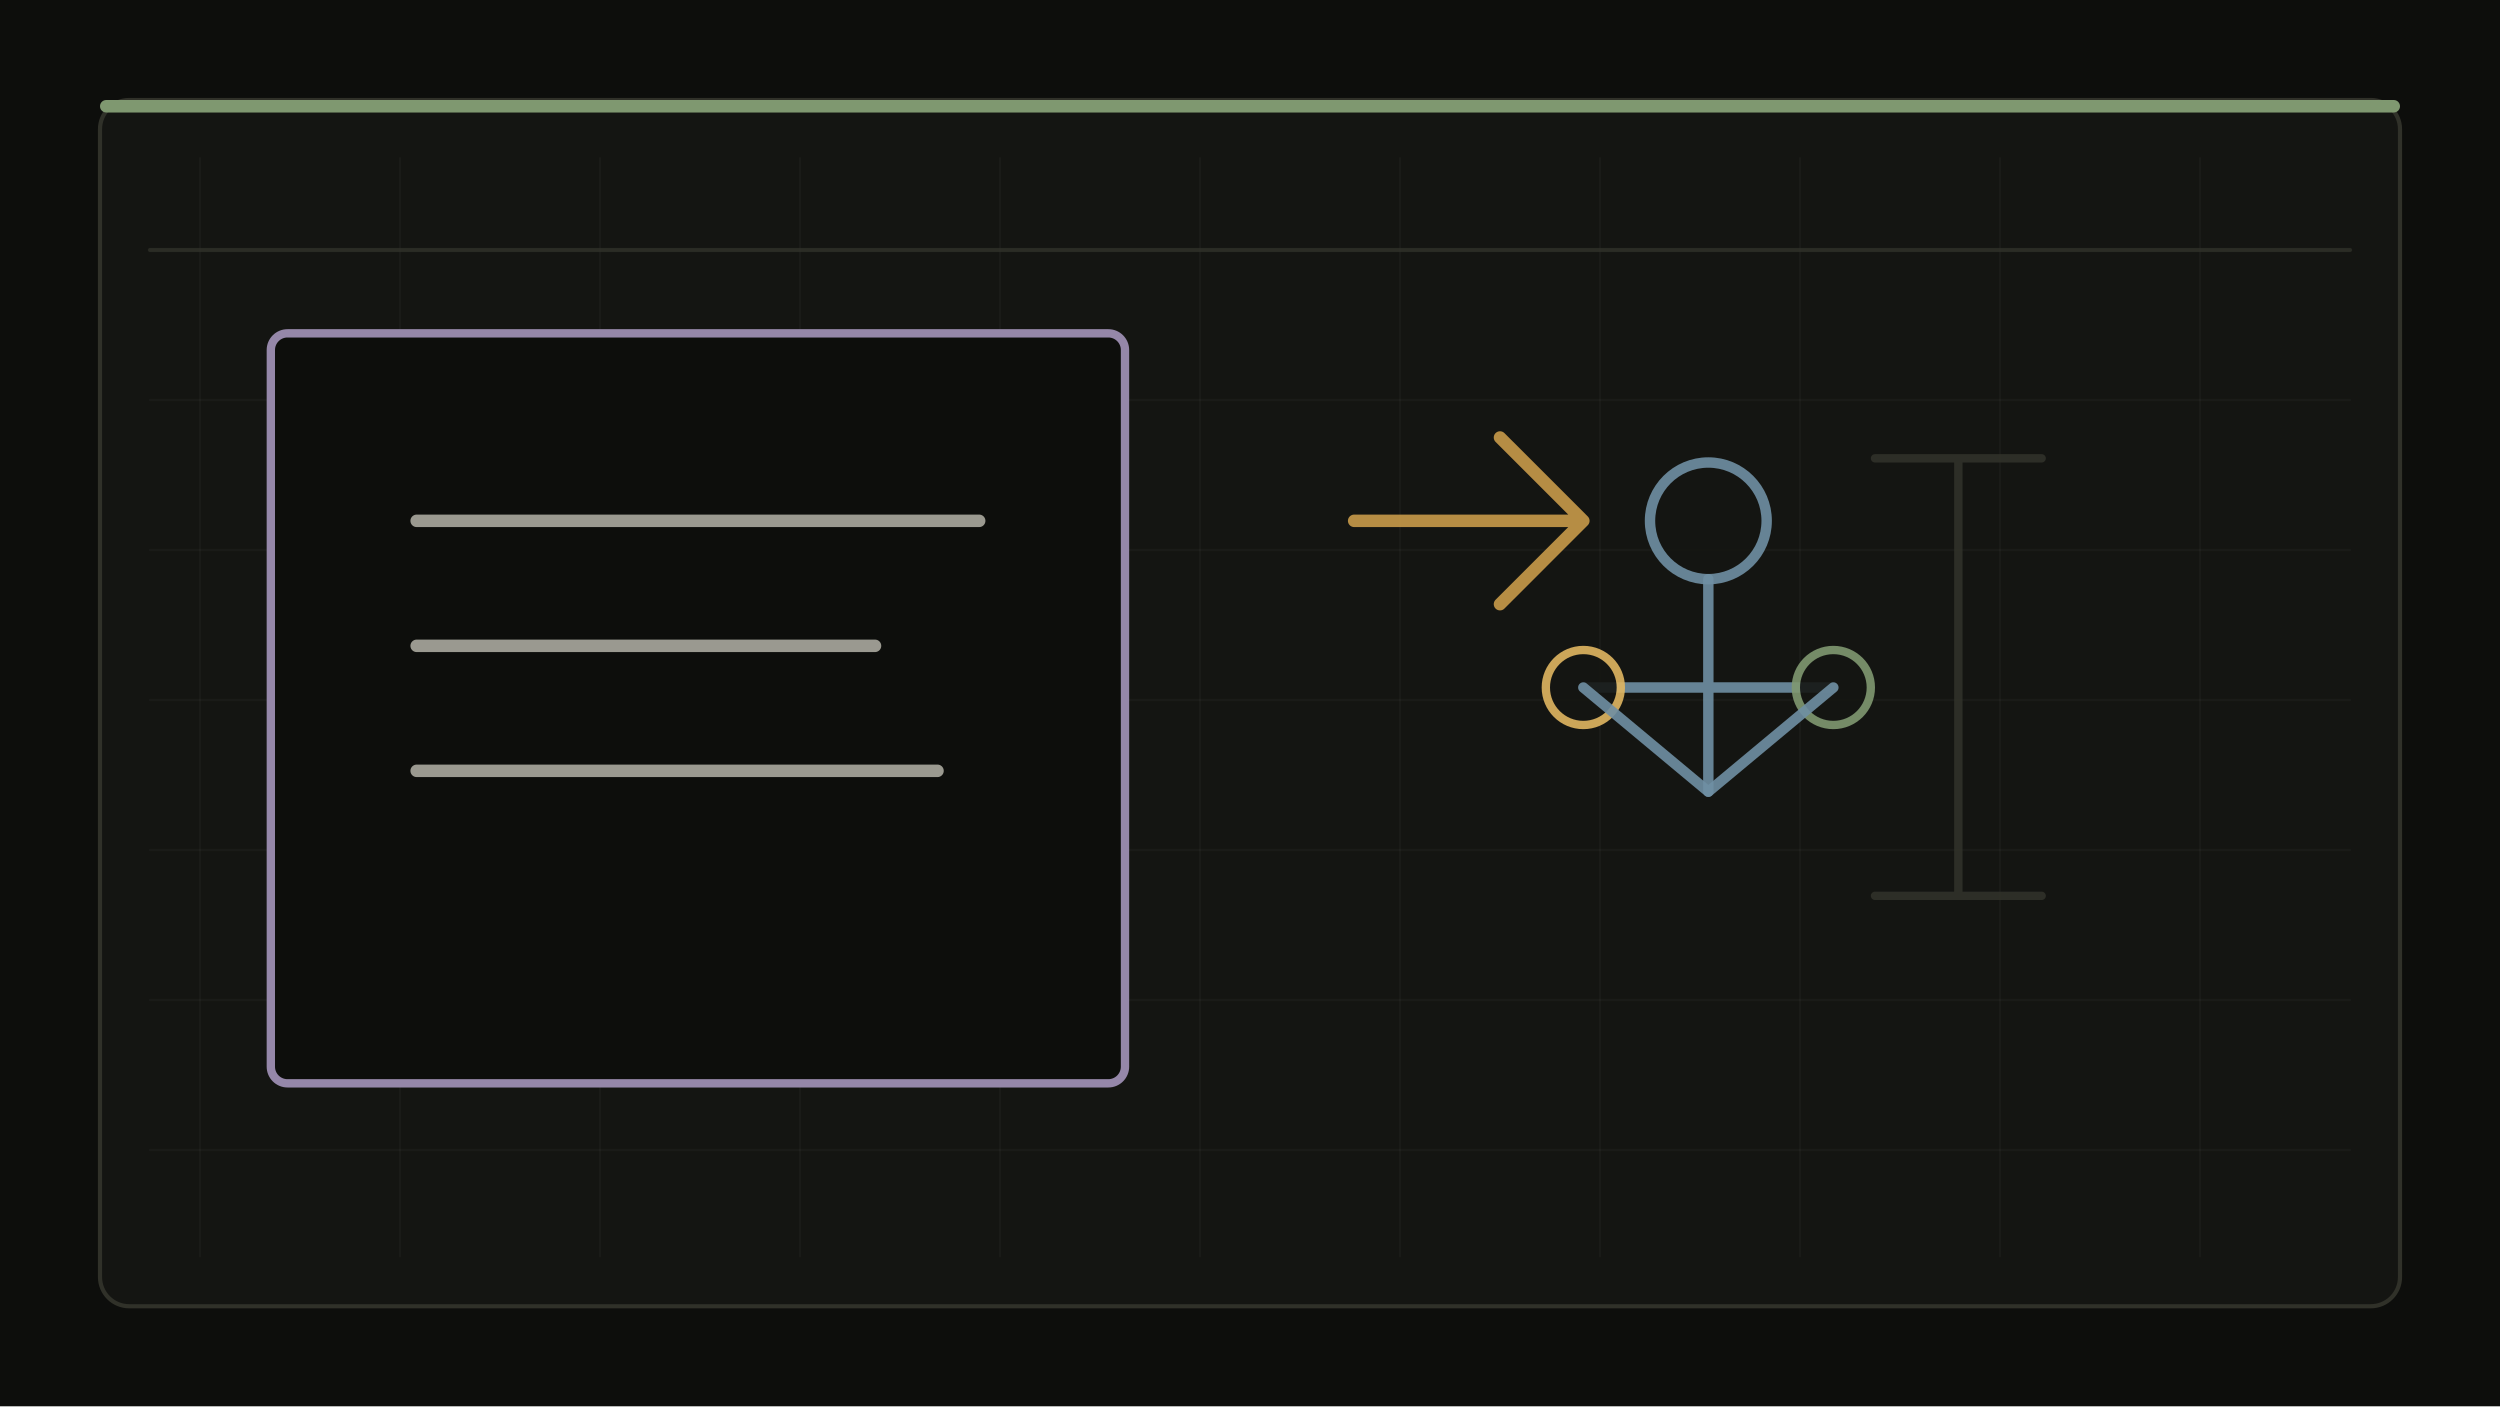
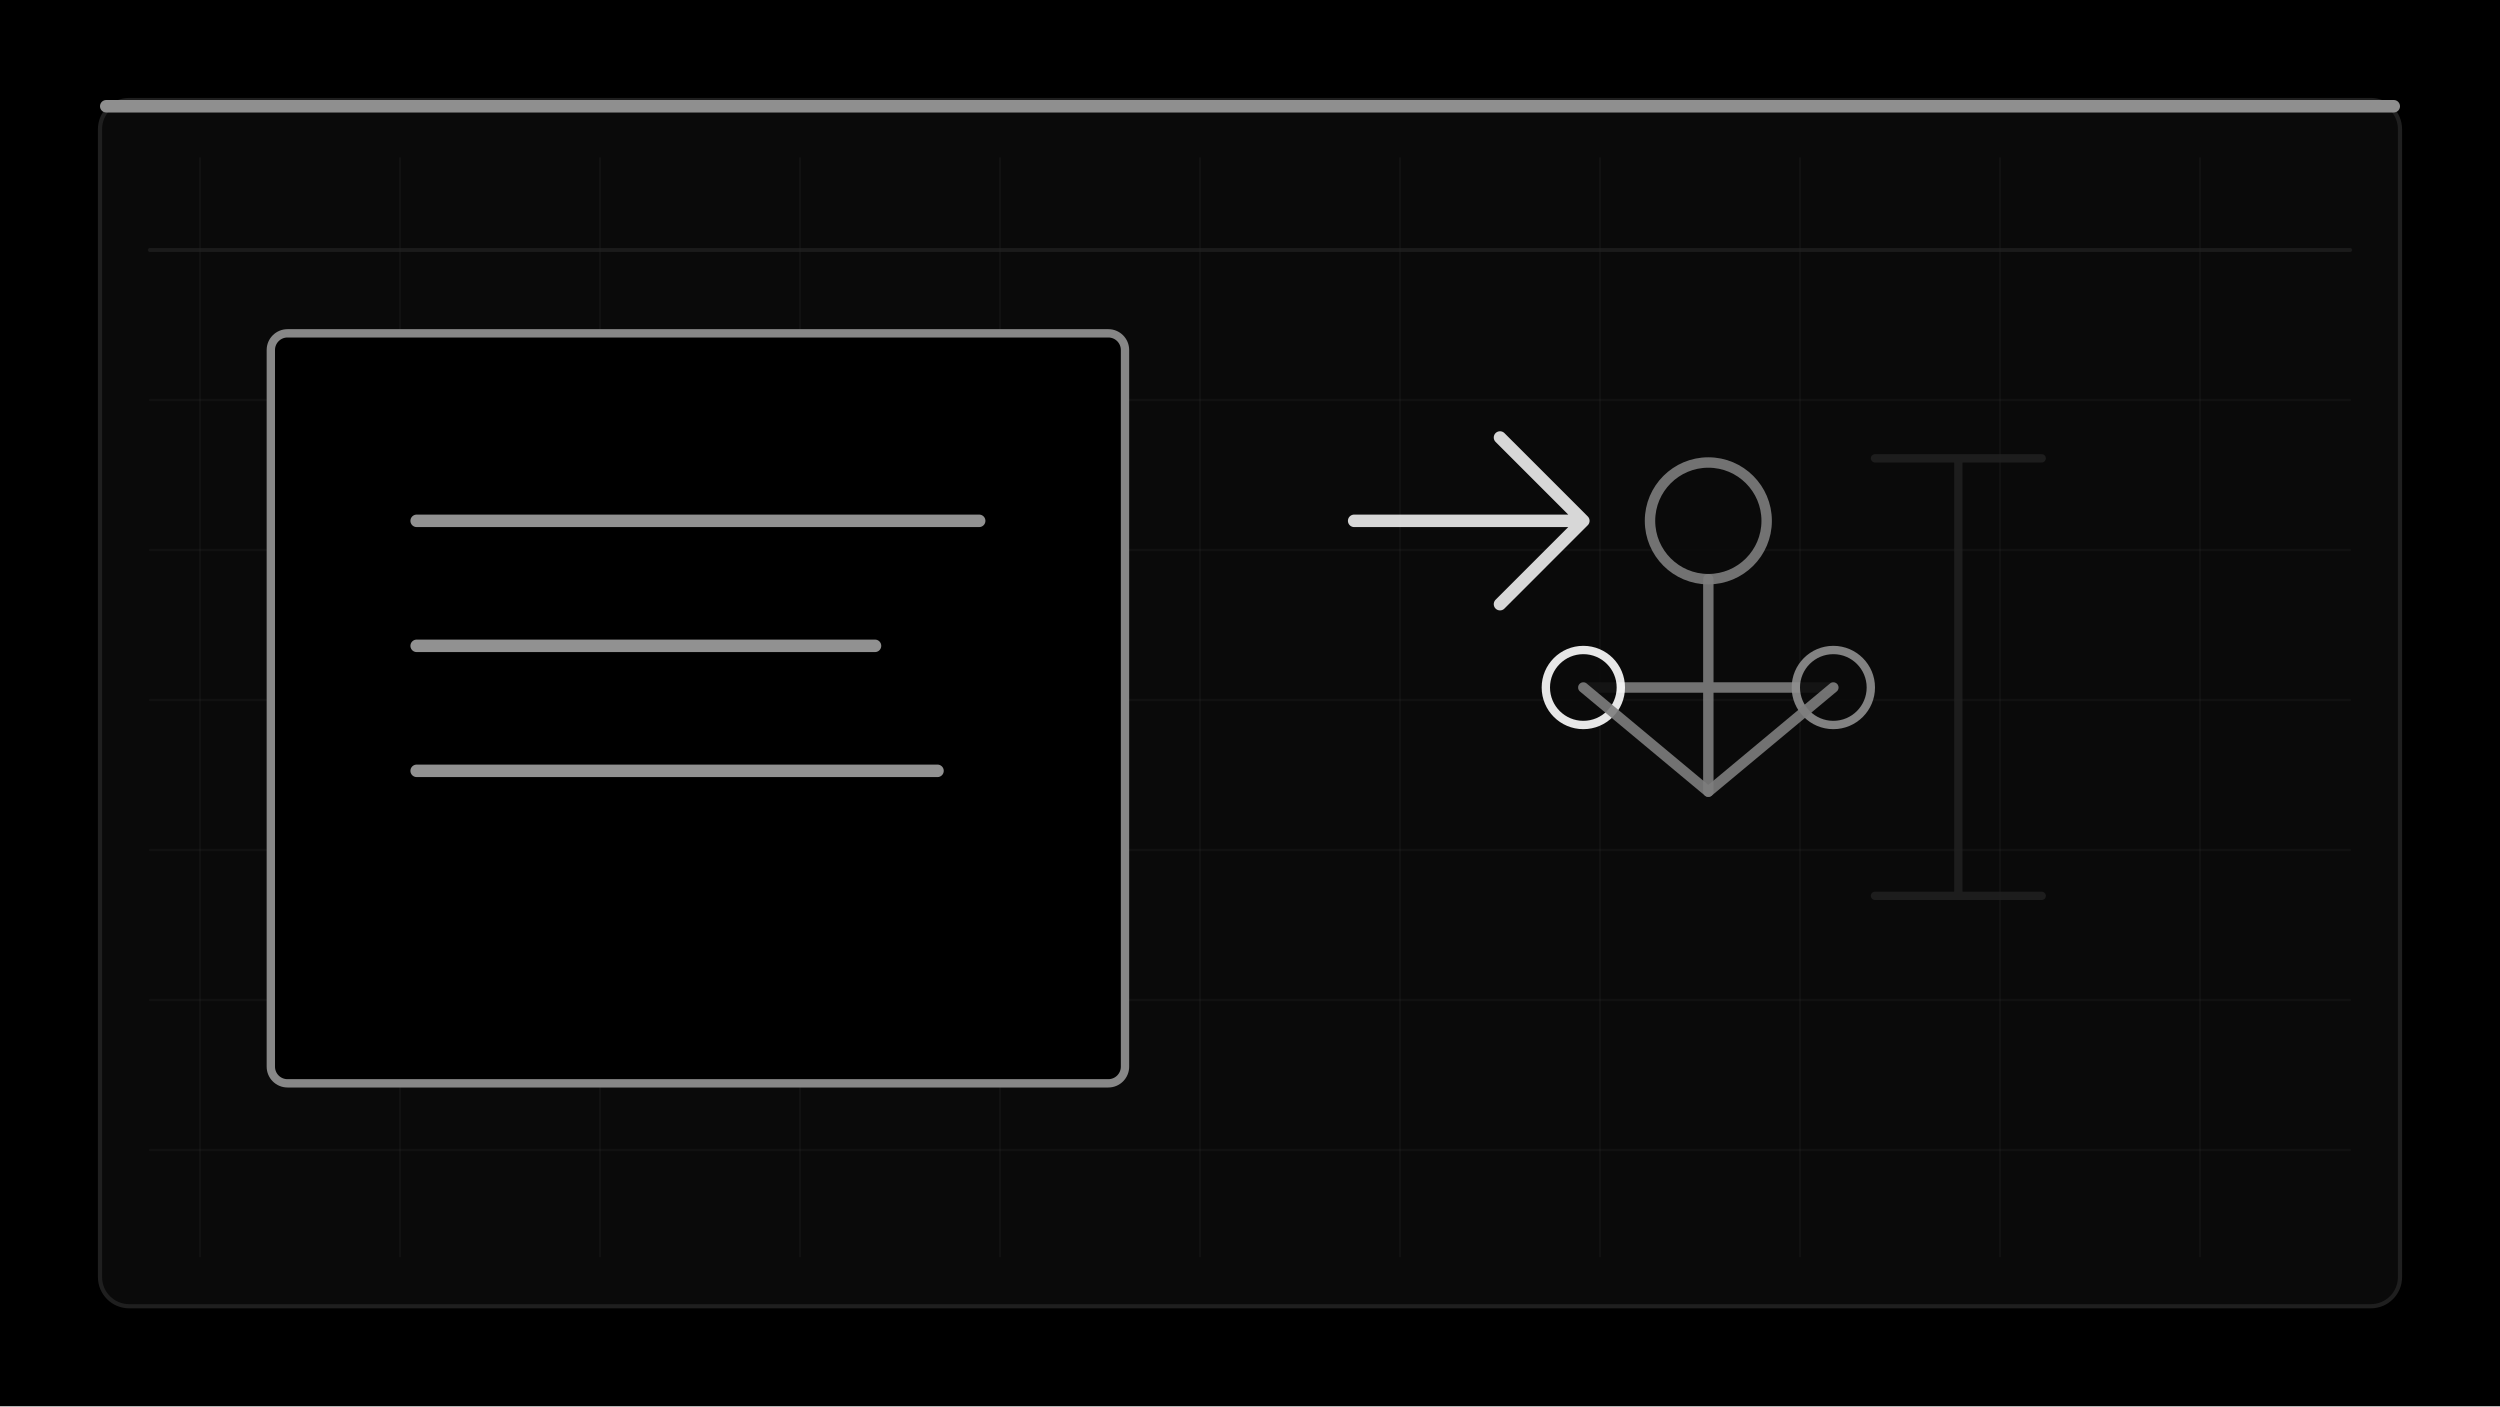
<svg xmlns="http://www.w3.org/2000/svg" viewBox="0 0 1200 675" role="img" aria-hidden="true">
-   <rect x="0" y="0" width="1200" height="675" rx="0" fill="#0d0e0c" opacity="1" />
-   <rect x="48" y="48" width="1104" height="579" rx="14" fill="#141512" stroke="#303129" stroke-width="2" opacity="1" />
-   <rect x="48" y="48" width="1104" height="6" rx="3" fill="#7f9870" opacity="1" />
-   <line x1="96" y1="76" x2="96" y2="603" stroke="#eee9dc" stroke-width="1" opacity="0.035" stroke-linecap="round" />
-   <line x1="192" y1="76" x2="192" y2="603" stroke="#eee9dc" stroke-width="1" opacity="0.035" stroke-linecap="round" />
-   <line x1="288" y1="76" x2="288" y2="603" stroke="#eee9dc" stroke-width="1" opacity="0.035" stroke-linecap="round" />
-   <line x1="384" y1="76" x2="384" y2="603" stroke="#eee9dc" stroke-width="1" opacity="0.035" stroke-linecap="round" />
-   <line x1="480" y1="76" x2="480" y2="603" stroke="#eee9dc" stroke-width="1" opacity="0.035" stroke-linecap="round" />
-   <line x1="576" y1="76" x2="576" y2="603" stroke="#eee9dc" stroke-width="1" opacity="0.035" stroke-linecap="round" />
-   <line x1="672" y1="76" x2="672" y2="603" stroke="#eee9dc" stroke-width="1" opacity="0.035" stroke-linecap="round" />
-   <line x1="768" y1="76" x2="768" y2="603" stroke="#eee9dc" stroke-width="1" opacity="0.035" stroke-linecap="round" />
-   <line x1="864" y1="76" x2="864" y2="603" stroke="#eee9dc" stroke-width="1" opacity="0.035" stroke-linecap="round" />
-   <line x1="960" y1="76" x2="960" y2="603" stroke="#eee9dc" stroke-width="1" opacity="0.035" stroke-linecap="round" />
-   <line x1="1056" y1="76" x2="1056" y2="603" stroke="#eee9dc" stroke-width="1" opacity="0.035" stroke-linecap="round" />
-   <line x1="72" y1="120" x2="1128" y2="120" stroke="#eee9dc" stroke-width="1" opacity="0.035" stroke-linecap="round" />
-   <line x1="72" y1="192" x2="1128" y2="192" stroke="#eee9dc" stroke-width="1" opacity="0.035" stroke-linecap="round" />
-   <line x1="72" y1="264" x2="1128" y2="264" stroke="#eee9dc" stroke-width="1" opacity="0.035" stroke-linecap="round" />
-   <line x1="72" y1="336" x2="1128" y2="336" stroke="#eee9dc" stroke-width="1" opacity="0.035" stroke-linecap="round" />
-   <line x1="72" y1="408" x2="1128" y2="408" stroke="#eee9dc" stroke-width="1" opacity="0.035" stroke-linecap="round" />
-   <line x1="72" y1="480" x2="1128" y2="480" stroke="#eee9dc" stroke-width="1" opacity="0.035" stroke-linecap="round" />
-   <line x1="72" y1="552" x2="1128" y2="552" stroke="#eee9dc" stroke-width="1" opacity="0.035" stroke-linecap="round" />
-   <line x1="72" y1="120" x2="1128" y2="120" stroke="#303129" stroke-width="2" opacity="0.75" stroke-linecap="round" />
+   <rect x="0" y="0" width="1200" height="675" rx="0" fill="#000000" opacity="1" />
+   <rect x="48" y="48" width="1104" height="579" rx="14" fill="#0a0a0a" stroke="#1f1f1f" stroke-width="2" opacity="1" />
+   <rect x="48" y="48" width="1104" height="6" rx="3" fill="#8f8f8f" opacity="1" />
+   <line x1="96" y1="76" x2="96" y2="603" stroke="#ededed" stroke-width="1" opacity="0.035" stroke-linecap="round" />
+   <line x1="192" y1="76" x2="192" y2="603" stroke="#ededed" stroke-width="1" opacity="0.035" stroke-linecap="round" />
+   <line x1="288" y1="76" x2="288" y2="603" stroke="#ededed" stroke-width="1" opacity="0.035" stroke-linecap="round" />
+   <line x1="384" y1="76" x2="384" y2="603" stroke="#ededed" stroke-width="1" opacity="0.035" stroke-linecap="round" />
+   <line x1="480" y1="76" x2="480" y2="603" stroke="#ededed" stroke-width="1" opacity="0.035" stroke-linecap="round" />
+   <line x1="576" y1="76" x2="576" y2="603" stroke="#ededed" stroke-width="1" opacity="0.035" stroke-linecap="round" />
+   <line x1="672" y1="76" x2="672" y2="603" stroke="#ededed" stroke-width="1" opacity="0.035" stroke-linecap="round" />
+   <line x1="768" y1="76" x2="768" y2="603" stroke="#ededed" stroke-width="1" opacity="0.035" stroke-linecap="round" />
+   <line x1="864" y1="76" x2="864" y2="603" stroke="#ededed" stroke-width="1" opacity="0.035" stroke-linecap="round" />
+   <line x1="960" y1="76" x2="960" y2="603" stroke="#ededed" stroke-width="1" opacity="0.035" stroke-linecap="round" />
+   <line x1="1056" y1="76" x2="1056" y2="603" stroke="#ededed" stroke-width="1" opacity="0.035" stroke-linecap="round" />
+   <line x1="72" y1="120" x2="1128" y2="120" stroke="#ededed" stroke-width="1" opacity="0.035" stroke-linecap="round" />
+   <line x1="72" y1="192" x2="1128" y2="192" stroke="#ededed" stroke-width="1" opacity="0.035" stroke-linecap="round" />
+   <line x1="72" y1="264" x2="1128" y2="264" stroke="#ededed" stroke-width="1" opacity="0.035" stroke-linecap="round" />
+   <line x1="72" y1="336" x2="1128" y2="336" stroke="#ededed" stroke-width="1" opacity="0.035" stroke-linecap="round" />
+   <line x1="72" y1="408" x2="1128" y2="408" stroke="#ededed" stroke-width="1" opacity="0.035" stroke-linecap="round" />
+   <line x1="72" y1="480" x2="1128" y2="480" stroke="#ededed" stroke-width="1" opacity="0.035" stroke-linecap="round" />
+   <line x1="72" y1="552" x2="1128" y2="552" stroke="#ededed" stroke-width="1" opacity="0.035" stroke-linecap="round" />
+   <line x1="72" y1="120" x2="1128" y2="120" stroke="#1f1f1f" stroke-width="2" opacity="0.75" stroke-linecap="round" />
  <g opacity="1">
-     <rect x="130" y="160" width="410" height="360" rx="8" fill="#0d0e0c" stroke="#9587a9" stroke-width="4" opacity="1" />
-     <path d="M200 250H470M200 310H420M200 370H450" fill="none" stroke="#aaa99e" stroke-width="6" opacity="0.9" stroke-linecap="round" stroke-linejoin="round" />
-     <path d="M650 250H760L720 290M760 250L720 210M760 250L720 290" fill="none" stroke="#c89a49" stroke-width="6" opacity="0.9" stroke-linecap="round" stroke-linejoin="round" />
-     <circle cx="820" cy="250" r="28" fill="#141512" stroke="#6f8fa3" stroke-width="5" opacity="0.9" />
-     <path d="M820 278V380M760 330H880" fill="none" stroke="#6f8fa3" stroke-width="5" opacity="0.9" stroke-linecap="round" stroke-linejoin="round" />
-     <circle cx="760" cy="330" r="18" fill="#141512" stroke="#e0b661" stroke-width="4" opacity="0.9" />
-     <circle cx="880" cy="330" r="18" fill="#141512" stroke="#7f9870" stroke-width="4" opacity="0.9" />
-     <path d="M760 330L820 380L880 330" fill="none" stroke="#6f8fa3" stroke-width="5" opacity="0.9" stroke-linecap="round" stroke-linejoin="round" />
-     <path d="M940 220V430M900 220H980M900 430H980" fill="none" stroke="#303129" stroke-width="4" opacity="0.9" stroke-linecap="round" stroke-linejoin="round" />
+     <rect x="130" y="160" width="410" height="360" rx="8" fill="#000000" stroke="#878787" stroke-width="4" opacity="1" />
+     <path d="M200 250H470M200 310H420M200 370H450" fill="none" stroke="#a1a1a1" stroke-width="6" opacity="0.9" stroke-linecap="round" stroke-linejoin="round" />
+     <path d="M650 250H760L720 290M760 250L720 210M760 250L720 290" fill="none" stroke="#ededed" stroke-width="6" opacity="0.9" stroke-linecap="round" stroke-linejoin="round" />
+     <circle cx="820" cy="250" r="28" fill="#0a0a0a" stroke="#7d7d7d" stroke-width="5" opacity="0.9" />
+     <path d="M820 278V380M760 330H880" fill="none" stroke="#7d7d7d" stroke-width="5" opacity="0.9" stroke-linecap="round" stroke-linejoin="round" />
+     <circle cx="760" cy="330" r="18" fill="#0a0a0a" stroke="#ffffff" stroke-width="4" opacity="0.9" />
+     <circle cx="880" cy="330" r="18" fill="#0a0a0a" stroke="#8f8f8f" stroke-width="4" opacity="0.9" />
+     <path d="M760 330L820 380L880 330" fill="none" stroke="#7d7d7d" stroke-width="5" opacity="0.9" stroke-linecap="round" stroke-linejoin="round" />
+     <path d="M940 220V430M900 220H980M900 430H980" fill="none" stroke="#1f1f1f" stroke-width="4" opacity="0.9" stroke-linecap="round" stroke-linejoin="round" />
  </g>
</svg>
